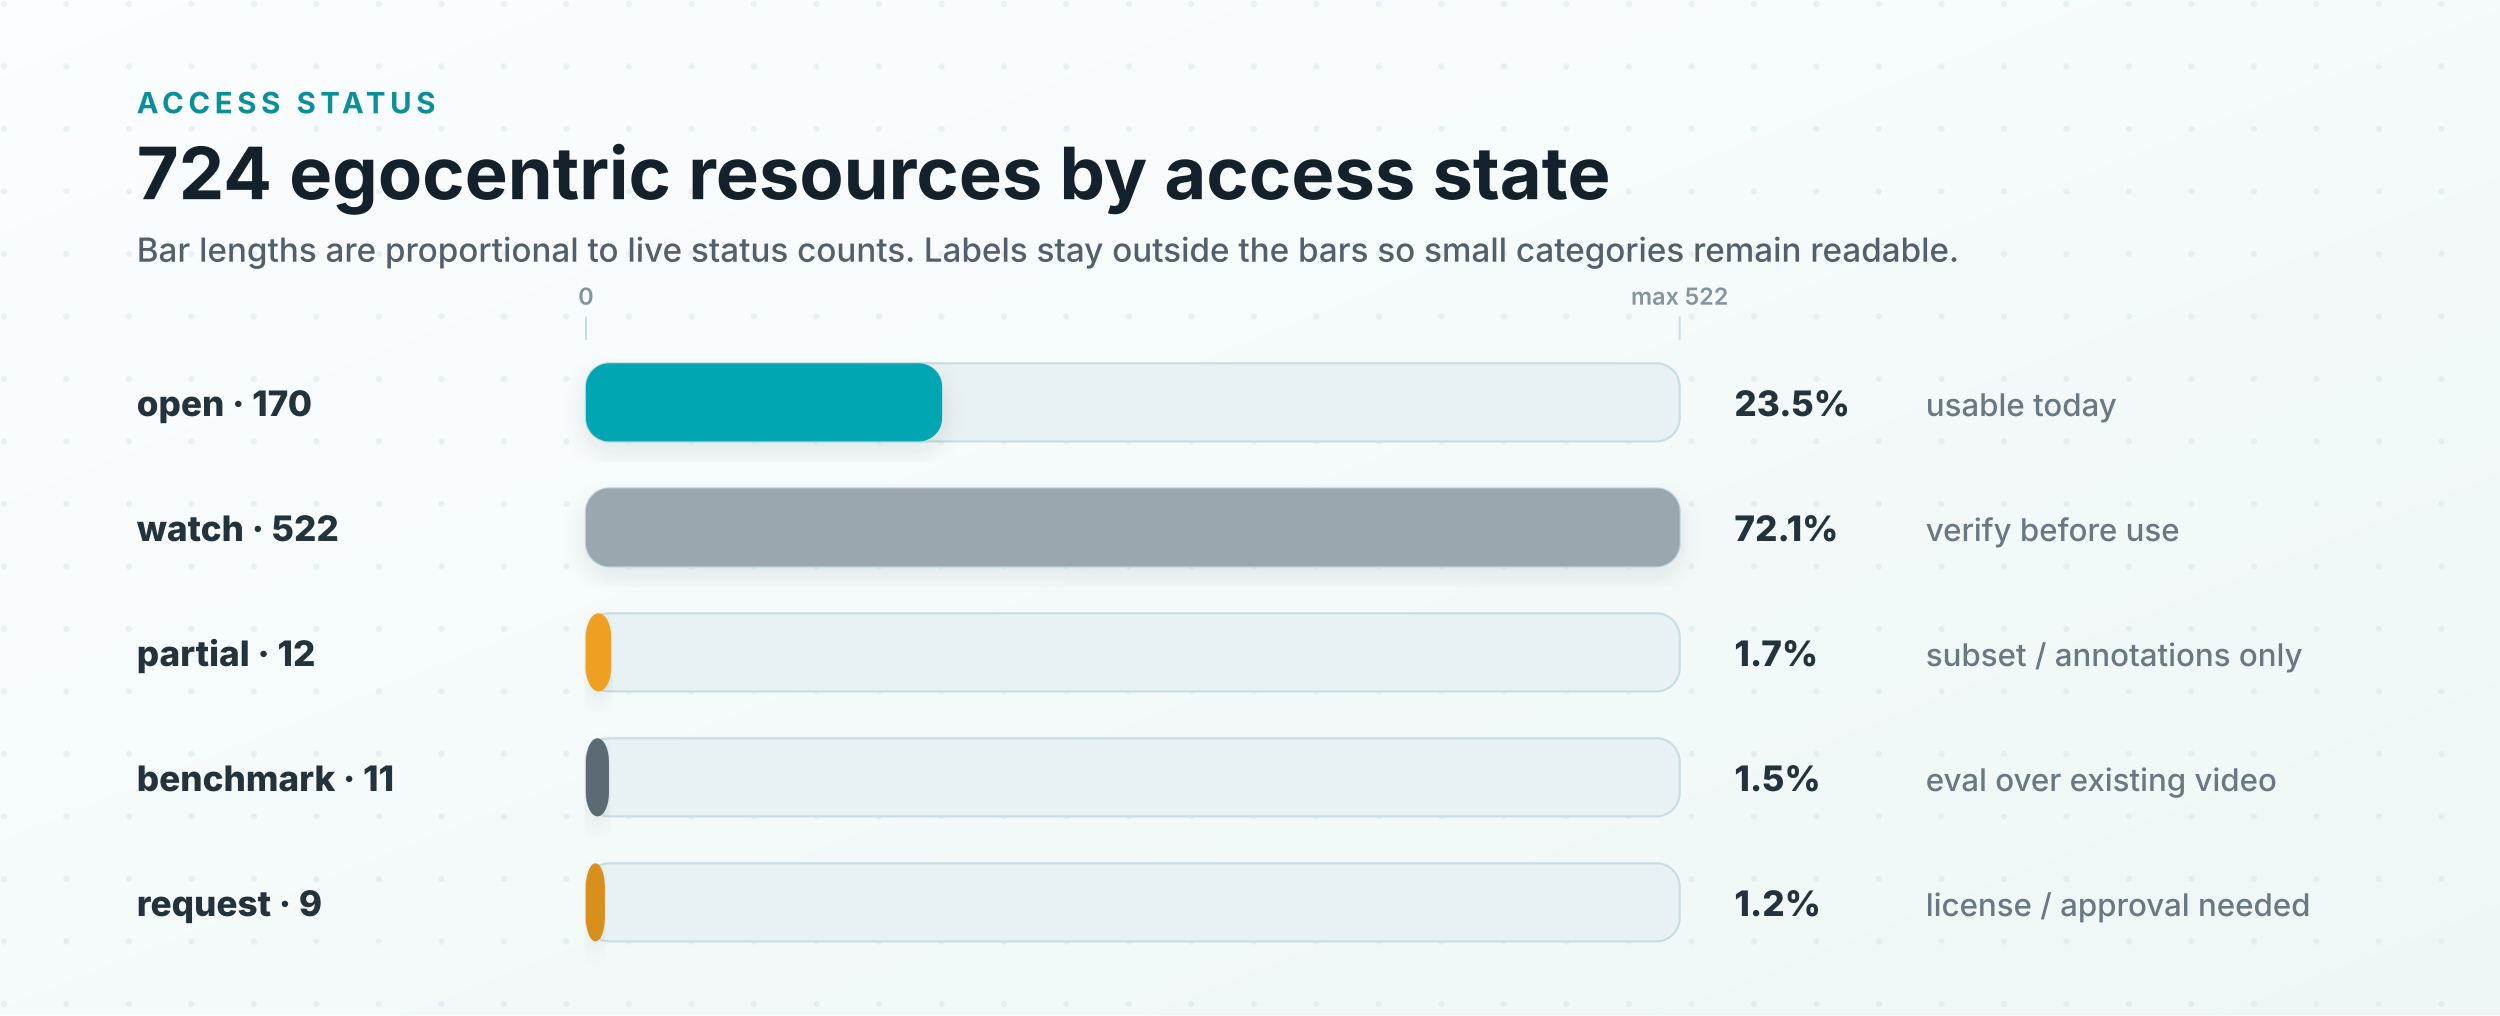
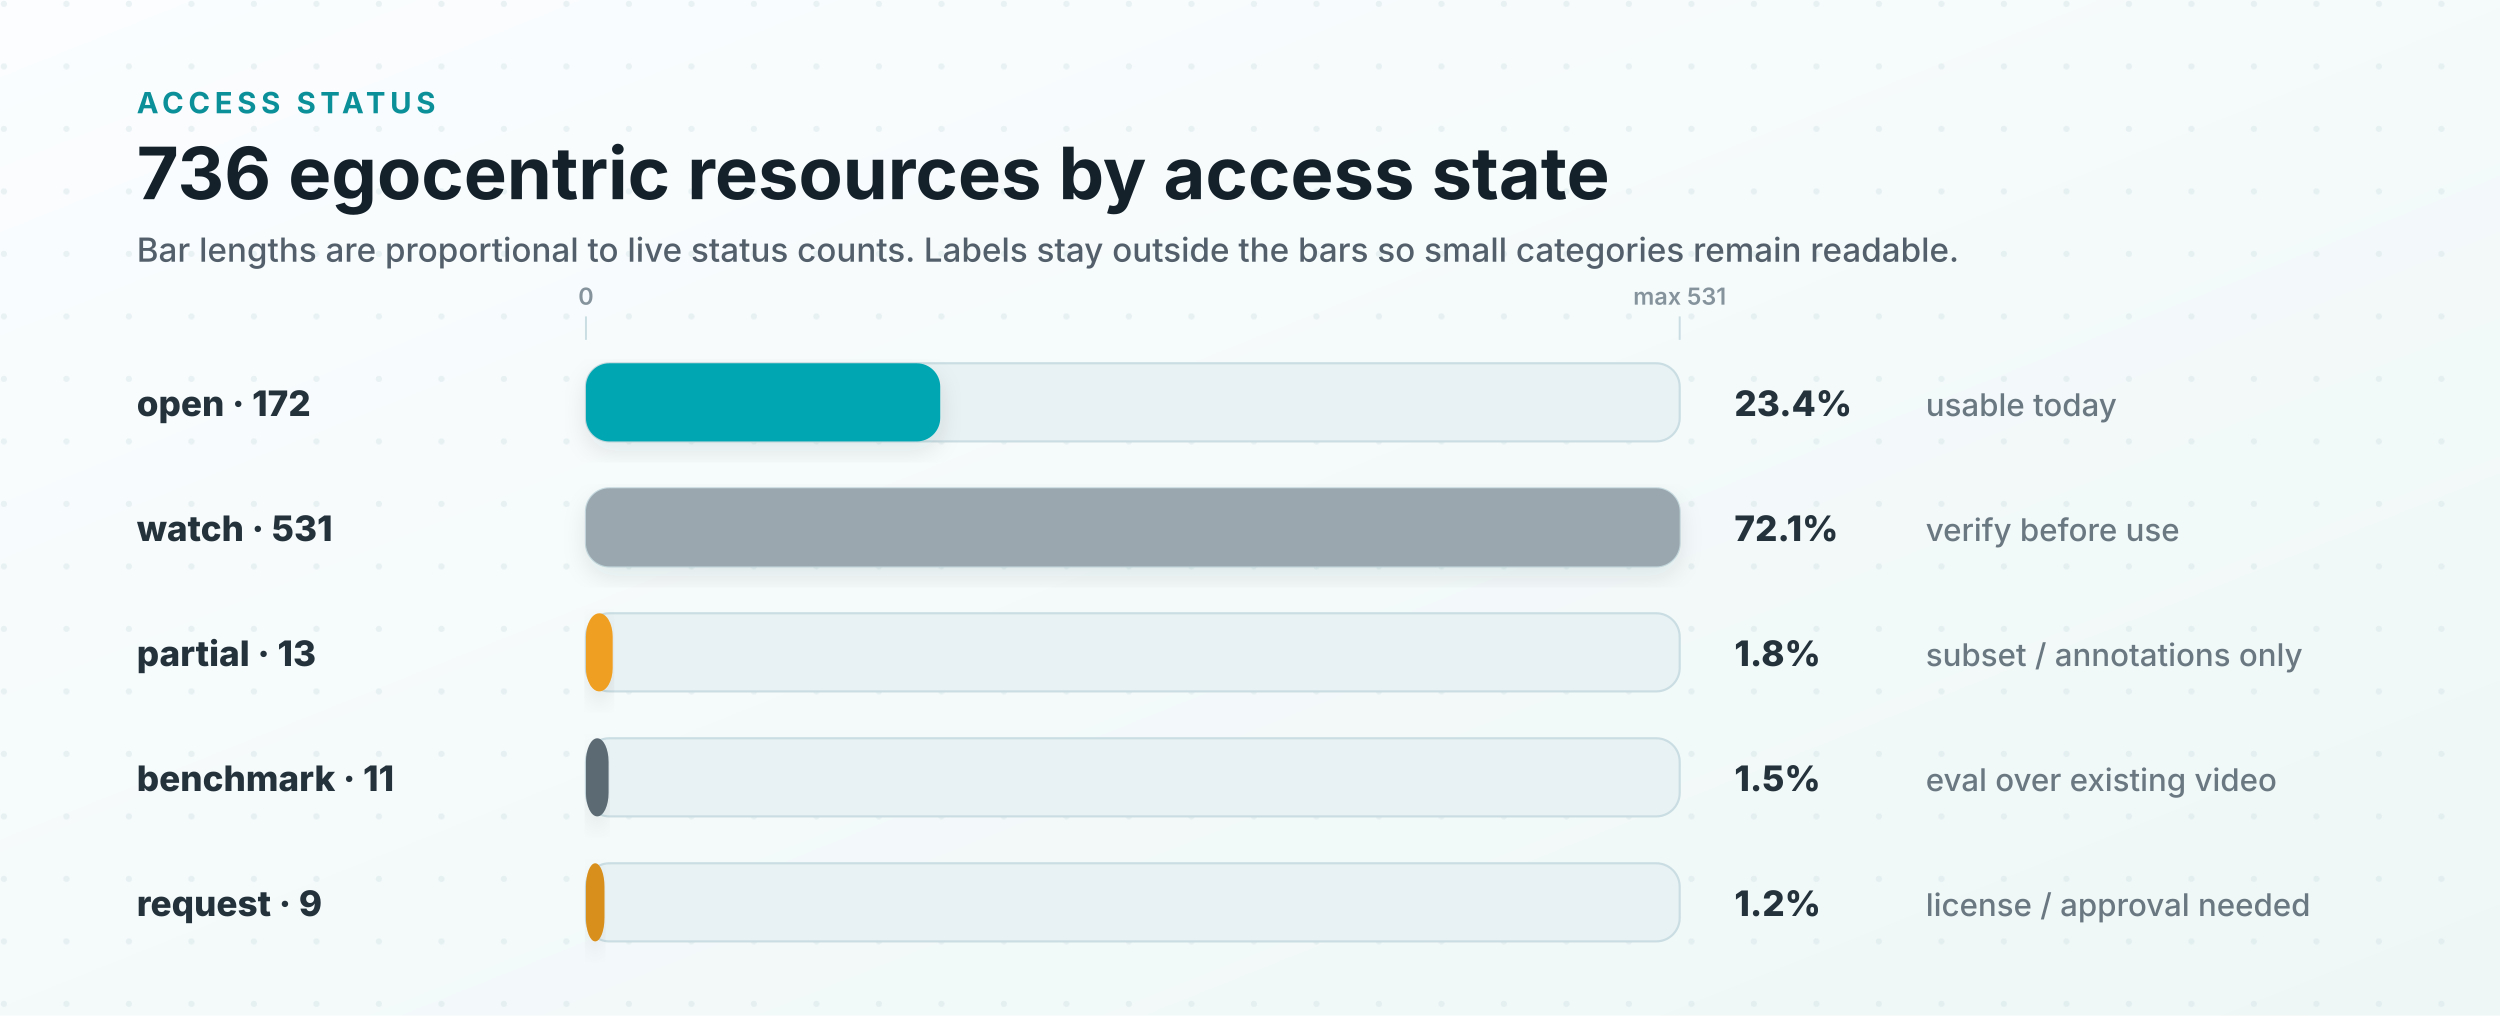
<svg xmlns="http://www.w3.org/2000/svg" viewBox="0 0 1280 520" role="img" aria-labelledby="title desc">
  <defs>
    <linearGradient id="bg" x1="0" x2="1" y1="0" y2="1">
      <stop offset="0" stop-color="#fbfdff" />
      <stop offset="1" stop-color="#eef7f6" />
    </linearGradient>
    <pattern id="dots" width="32" height="32" patternUnits="userSpaceOnUse">
      <circle cx="2" cy="2" r="1.6" fill="#cfe0e4" opacity="0.4" />
    </pattern>
    <filter id="shadow" x="-6%" y="-18%" width="112%" height="145%">
      <feDropShadow dx="0" dy="5" stdDeviation="6" flood-color="#0f2a33" flood-opacity="0.10" />
    </filter>
    <style>
      .ink { fill: #14212b; }
      .kicker { font: 700 15px system-ui, -apple-system, "Segoe UI", sans-serif; fill: #0b8f98; letter-spacing: .16em; }
      .title { font: 700 37px system-ui, -apple-system, "Segoe UI", sans-serif; }
      .subtitle { font: 500 17px system-ui, -apple-system, "Segoe UI", sans-serif; fill: #53606b; }
      .rowlabel { font: 760 18px system-ui, -apple-system, "Segoe UI", sans-serif; fill: #24323c; }
      .value { font: 760 18px system-ui, -apple-system, "Segoe UI", sans-serif; fill: #24323c; }
      .gloss { font: 520 16px system-ui, -apple-system, "Segoe UI", sans-serif; fill: #6a7882; }
      .rail { fill: #e8f1f3; stroke: #c9dde2; stroke-width: 1.1; }
      .fill { filter: url(#shadow); }
      .scale { font: 620 12px system-ui, -apple-system, "Segoe UI", sans-serif; fill: #85939c; }
      .tick { stroke: #c9dde2; stroke-width: 1; }
    </style>
  </defs>
  <rect width="1280" height="520" fill="url(#bg)" />
  <rect width="1280" height="520" fill="url(#dots)" />
  <text class="kicker" x="70" y="58">ACCESS STATUS</text>
-   <text class="title ink" x="70" y="102">724 egocentric resources by access state</text>
+   <text class="title ink" x="70" y="102">736 egocentric resources by access state</text>
  <text class="subtitle" x="70" y="134">Bar lengths are proportional to live status counts. Labels stay outside the bars so small categories remain readable.</text>
  <line class="tick" x1="300" y1="162" x2="300" y2="174" />
  <line class="tick" x1="860.0" y1="162" x2="860.0" y2="174" />
  <text class="scale" x="300" y="156" text-anchor="middle">0</text>
-   <text class="scale" x="860.0" y="156" text-anchor="middle">max 522</text>
+   <text class="scale" x="860.0" y="156" text-anchor="middle">max 531</text>
  <g>
-     <text class="rowlabel" x="70" y="213">open · 170</text>
+     <text class="rowlabel" x="70" y="213">open · 172</text>
    <rect class="rail" x="300" y="186" width="560" height="40" rx="12" />
-     <rect class="fill" x="300" y="186" width="182.4" height="40" rx="12" fill="#00a6b2" />
-     <text class="value" x="888.0" y="213">23.5%</text>
+     <rect class="fill" x="300" y="186" width="181.4" height="40" rx="12" fill="#00a6b2" />
+     <text class="value" x="888.0" y="213">23.4%</text>
    <text class="gloss" x="986.0" y="213">usable today</text>
  </g>
  <g>
-     <text class="rowlabel" x="70" y="277">watch · 522</text>
+     <text class="rowlabel" x="70" y="277">watch · 531</text>
    <rect class="rail" x="300" y="250" width="560" height="40" rx="12" />
    <rect class="fill" x="300" y="250" width="560" height="40" rx="12" fill="#9aa7af" />
    <text class="value" x="888.0" y="277">72.1%</text>
    <text class="gloss" x="986.0" y="277">verify before use</text>
  </g>
  <g>
-     <text class="rowlabel" x="70" y="341">partial · 12</text>
+     <text class="rowlabel" x="70" y="341">partial · 13</text>
    <rect class="rail" x="300" y="314" width="560" height="40" rx="12" />
-     <rect class="fill" x="300" y="314" width="12.9" height="40" rx="12" fill="#ef9f24" />
-     <text class="value" x="888.0" y="341">1.7%</text>
+     <rect class="fill" x="300" y="314" width="13.7" height="40" rx="12" fill="#ef9f24" />
+     <text class="value" x="888.0" y="341">1.8%</text>
    <text class="gloss" x="986.0" y="341">subset / annotations only</text>
  </g>
  <g>
    <text class="rowlabel" x="70" y="405">benchmark · 11</text>
    <rect class="rail" x="300" y="378" width="560" height="40" rx="12" />
-     <rect class="fill" x="300" y="378" width="11.8" height="40" rx="12" fill="#5b6b73" />
+     <rect class="fill" x="300" y="378" width="11.6" height="40" rx="12" fill="#5b6b73" />
    <text class="value" x="888.0" y="405">1.5%</text>
    <text class="gloss" x="986.0" y="405">eval over existing video</text>
  </g>
  <g>
    <text class="rowlabel" x="70" y="469">request · 9</text>
    <rect class="rail" x="300" y="442" width="560" height="40" rx="12" />
-     <rect class="fill" x="300" y="442" width="9.7" height="40" rx="12" fill="#d98f1f" />
+     <rect class="fill" x="300" y="442" width="9.5" height="40" rx="12" fill="#d98f1f" />
    <text class="value" x="888.0" y="469">1.2%</text>
    <text class="gloss" x="986.0" y="469">license / approval needed</text>
  </g>
</svg>
